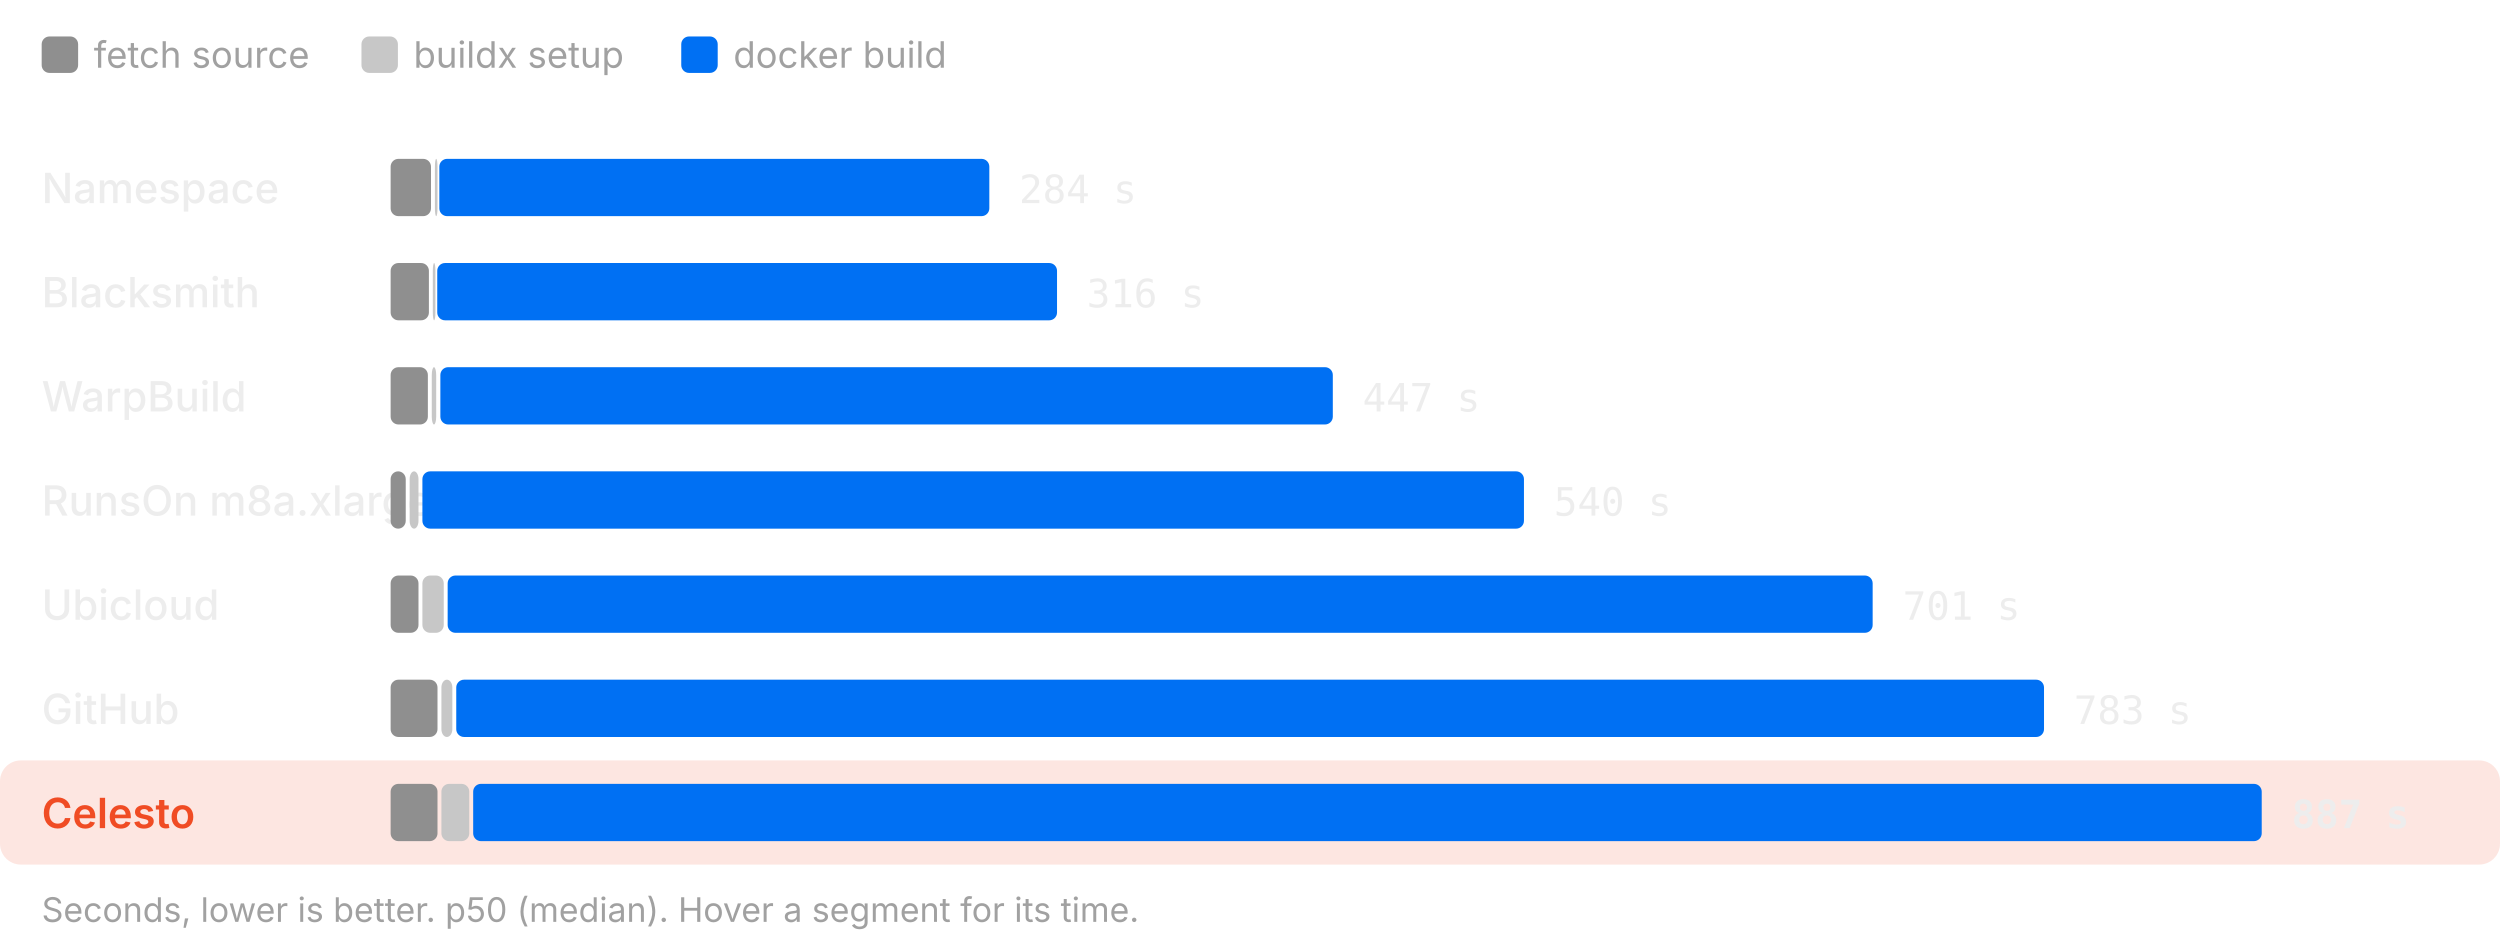
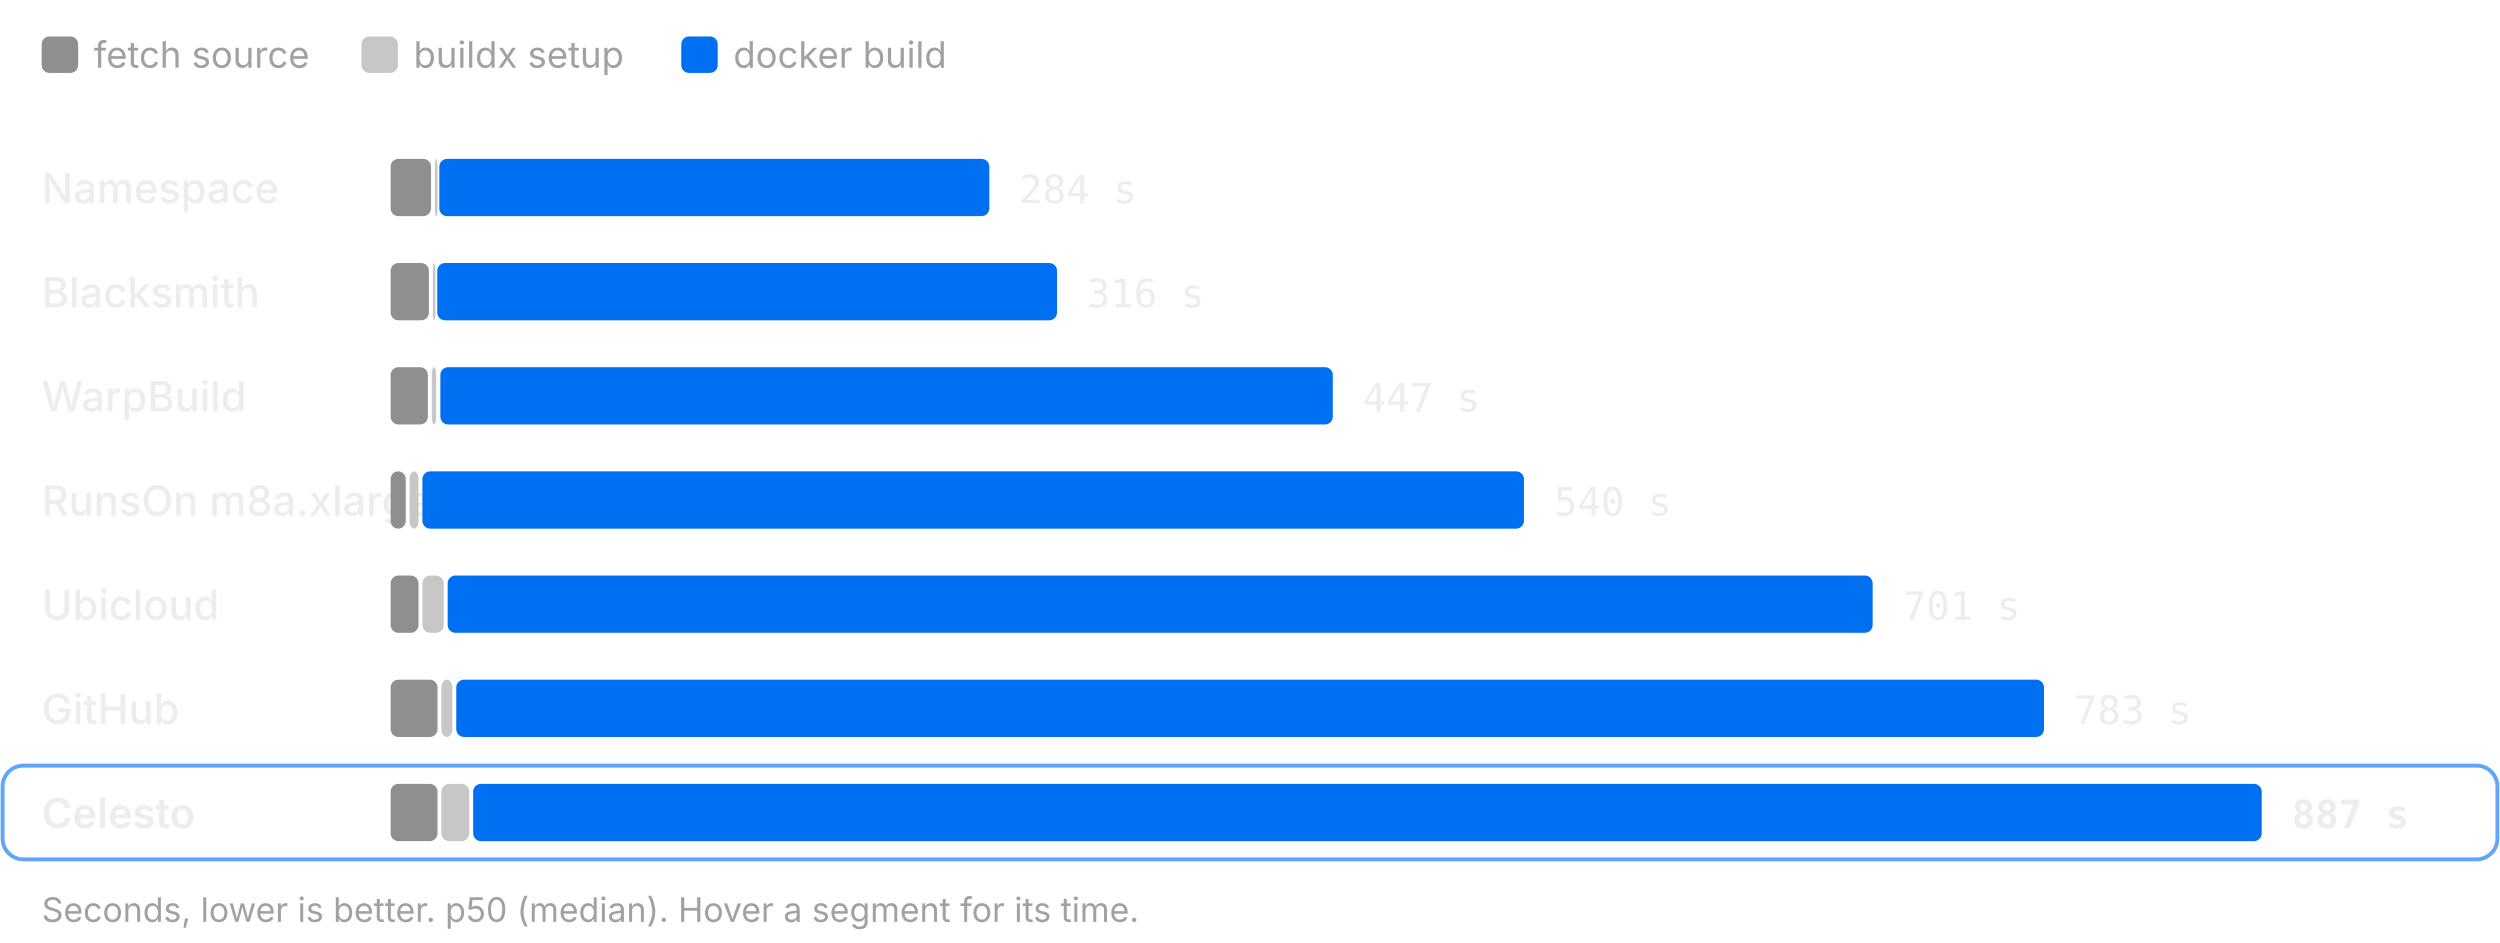
<svg xmlns="http://www.w3.org/2000/svg" viewBox="0 0 960 362" font-family="Geist,Inter,-apple-system,BlinkMacSystemFont,Segoe UI,sans-serif">
-   <style>.t{fill:#ededed}.m{fill:#a1a1a1}.hl{fill:#F04C24;fill-opacity:.14}.n{fill:#8f8f8f;fill-opacity:.16}</style>
+   <style>.t{fill:#ededed}.m{fill:#a1a1a1}.n{fill:#8f8f8f;fill-opacity:.16}</style>
  <rect x="16" y="14" width="14" height="14" rx="3" fill="#8f8f8f" />
  <text x="36" y="26" font-size="14" class="m">fetch source</text>
  <rect x="138.8" y="14" width="14" height="14" rx="3" fill="#c7c7c7" />
  <text x="158.8" y="26" font-size="14" class="m">buildx setup</text>
  <rect x="261.6" y="14" width="14" height="14" rx="3" fill="#0070f3" />
  <text x="281.6" y="26" font-size="14" class="m">docker build</text>
  <text x="16" y="78" font-size="16" font-weight="500" class="t">Namespace</text>
  <rect x="150.0" y="61" width="15.5" height="22" rx="3" fill="#8f8f8f" />
  <rect x="167.0" y="61" width="1.0" height="22" rx="3" fill="#c7c7c7" />
  <rect x="168.7" y="61" width="211.2" height="22" rx="3" fill="#0070f3" />
  <text x="391.342" y="78" font-size="15" font-weight="400" font-family="Geist Mono,SFMono-Regular,Menlo,Consolas,monospace" class="t">284 s</text>
  <text x="16" y="118" font-size="16" font-weight="500" class="t">Blacksmith</text>
  <rect x="150.0" y="101" width="14.7" height="22" rx="3" fill="#8f8f8f" />
  <rect x="166.2" y="101" width="1.0" height="22" rx="3" fill="#c7c7c7" />
  <rect x="167.9" y="101" width="238.0" height="22" rx="3" fill="#0070f3" />
  <text x="417.317" y="118" font-size="15" font-weight="400" font-family="Geist Mono,SFMono-Regular,Menlo,Consolas,monospace" class="t">316 s</text>
  <text x="16" y="158" font-size="16" font-weight="500" class="t">WarpBuild</text>
  <rect x="150.0" y="141" width="14.3" height="22" rx="3" fill="#8f8f8f" />
  <rect x="165.8" y="141" width="1.7" height="22" rx="3" fill="#c7c7c7" />
  <rect x="169.1" y="141" width="342.7" height="22" rx="3" fill="#0070f3" />
  <text x="523.247" y="158" font-size="15" font-weight="400" font-family="Geist Mono,SFMono-Regular,Menlo,Consolas,monospace" class="t">447 s</text>
  <text x="16" y="198" font-size="16" font-weight="500" class="t">RunsOn m8a.xlarge</text>
  <rect x="150.0" y="181" width="5.8" height="22" rx="3" fill="#8f8f8f" />
  <rect x="157.3" y="181" width="3.4" height="22" rx="3" fill="#c7c7c7" />
  <rect x="162.2" y="181" width="423.0" height="22" rx="3" fill="#0070f3" />
  <text x="596.708" y="198" font-size="15" font-weight="400" font-family="Geist Mono,SFMono-Regular,Menlo,Consolas,monospace" class="t">540 s</text>
  <text x="16" y="238" font-size="16" font-weight="500" class="t">Ubicloud</text>
  <rect x="150.0" y="221" width="10.7" height="22" rx="3" fill="#8f8f8f" />
  <rect x="162.2" y="221" width="8.2" height="22" rx="3" fill="#c7c7c7" />
  <rect x="171.9" y="221" width="547.2" height="22" rx="3" fill="#0070f3" />
  <text x="730.643" y="238" font-size="15" font-weight="400" font-family="Geist Mono,SFMono-Regular,Menlo,Consolas,monospace" class="t">701 s</text>
  <text x="16" y="278" font-size="16" font-weight="500" class="t">GitHub</text>
  <rect x="150.0" y="261" width="18.0" height="22" rx="3" fill="#8f8f8f" />
  <rect x="169.5" y="261" width="4.2" height="22" rx="3" fill="#c7c7c7" />
  <rect x="175.2" y="261" width="609.7" height="22" rx="3" fill="#0070f3" />
  <text x="796.392" y="278" font-size="15" font-weight="400" font-family="Geist Mono,SFMono-Regular,Menlo,Consolas,monospace" class="t">783 s</text>
-   <rect x="0" y="292" width="960" height="40" rx="8" class="hl" />
-   <text x="16" y="318" font-size="16" font-weight="600" fill="#F04C24">Celesto</text>
+   <rect x="1" y="294" width="958" height="36" rx="8" fill="none" stroke="#60A5FA" stroke-width="1.5" />
+   <text x="16" y="318" font-size="16" font-weight="600" class="t">Celesto</text>
  <rect x="150.0" y="301" width="18.0" height="22" rx="3" fill="#8f8f8f" />
  <rect x="169.5" y="301" width="10.7" height="22" rx="3" fill="#c7c7c7" />
  <rect x="181.7" y="301" width="686.8" height="22" rx="3" fill="#0070f3" />
  <text x="880" y="318" font-size="15" font-weight="600" font-family="Geist Mono,SFMono-Regular,Menlo,Consolas,monospace" class="t">887 s</text>
  <text x="16" y="354" font-size="13" class="m">Seconds, lower is better. p50 (median). Hover a segment for its time.</text>
</svg>
